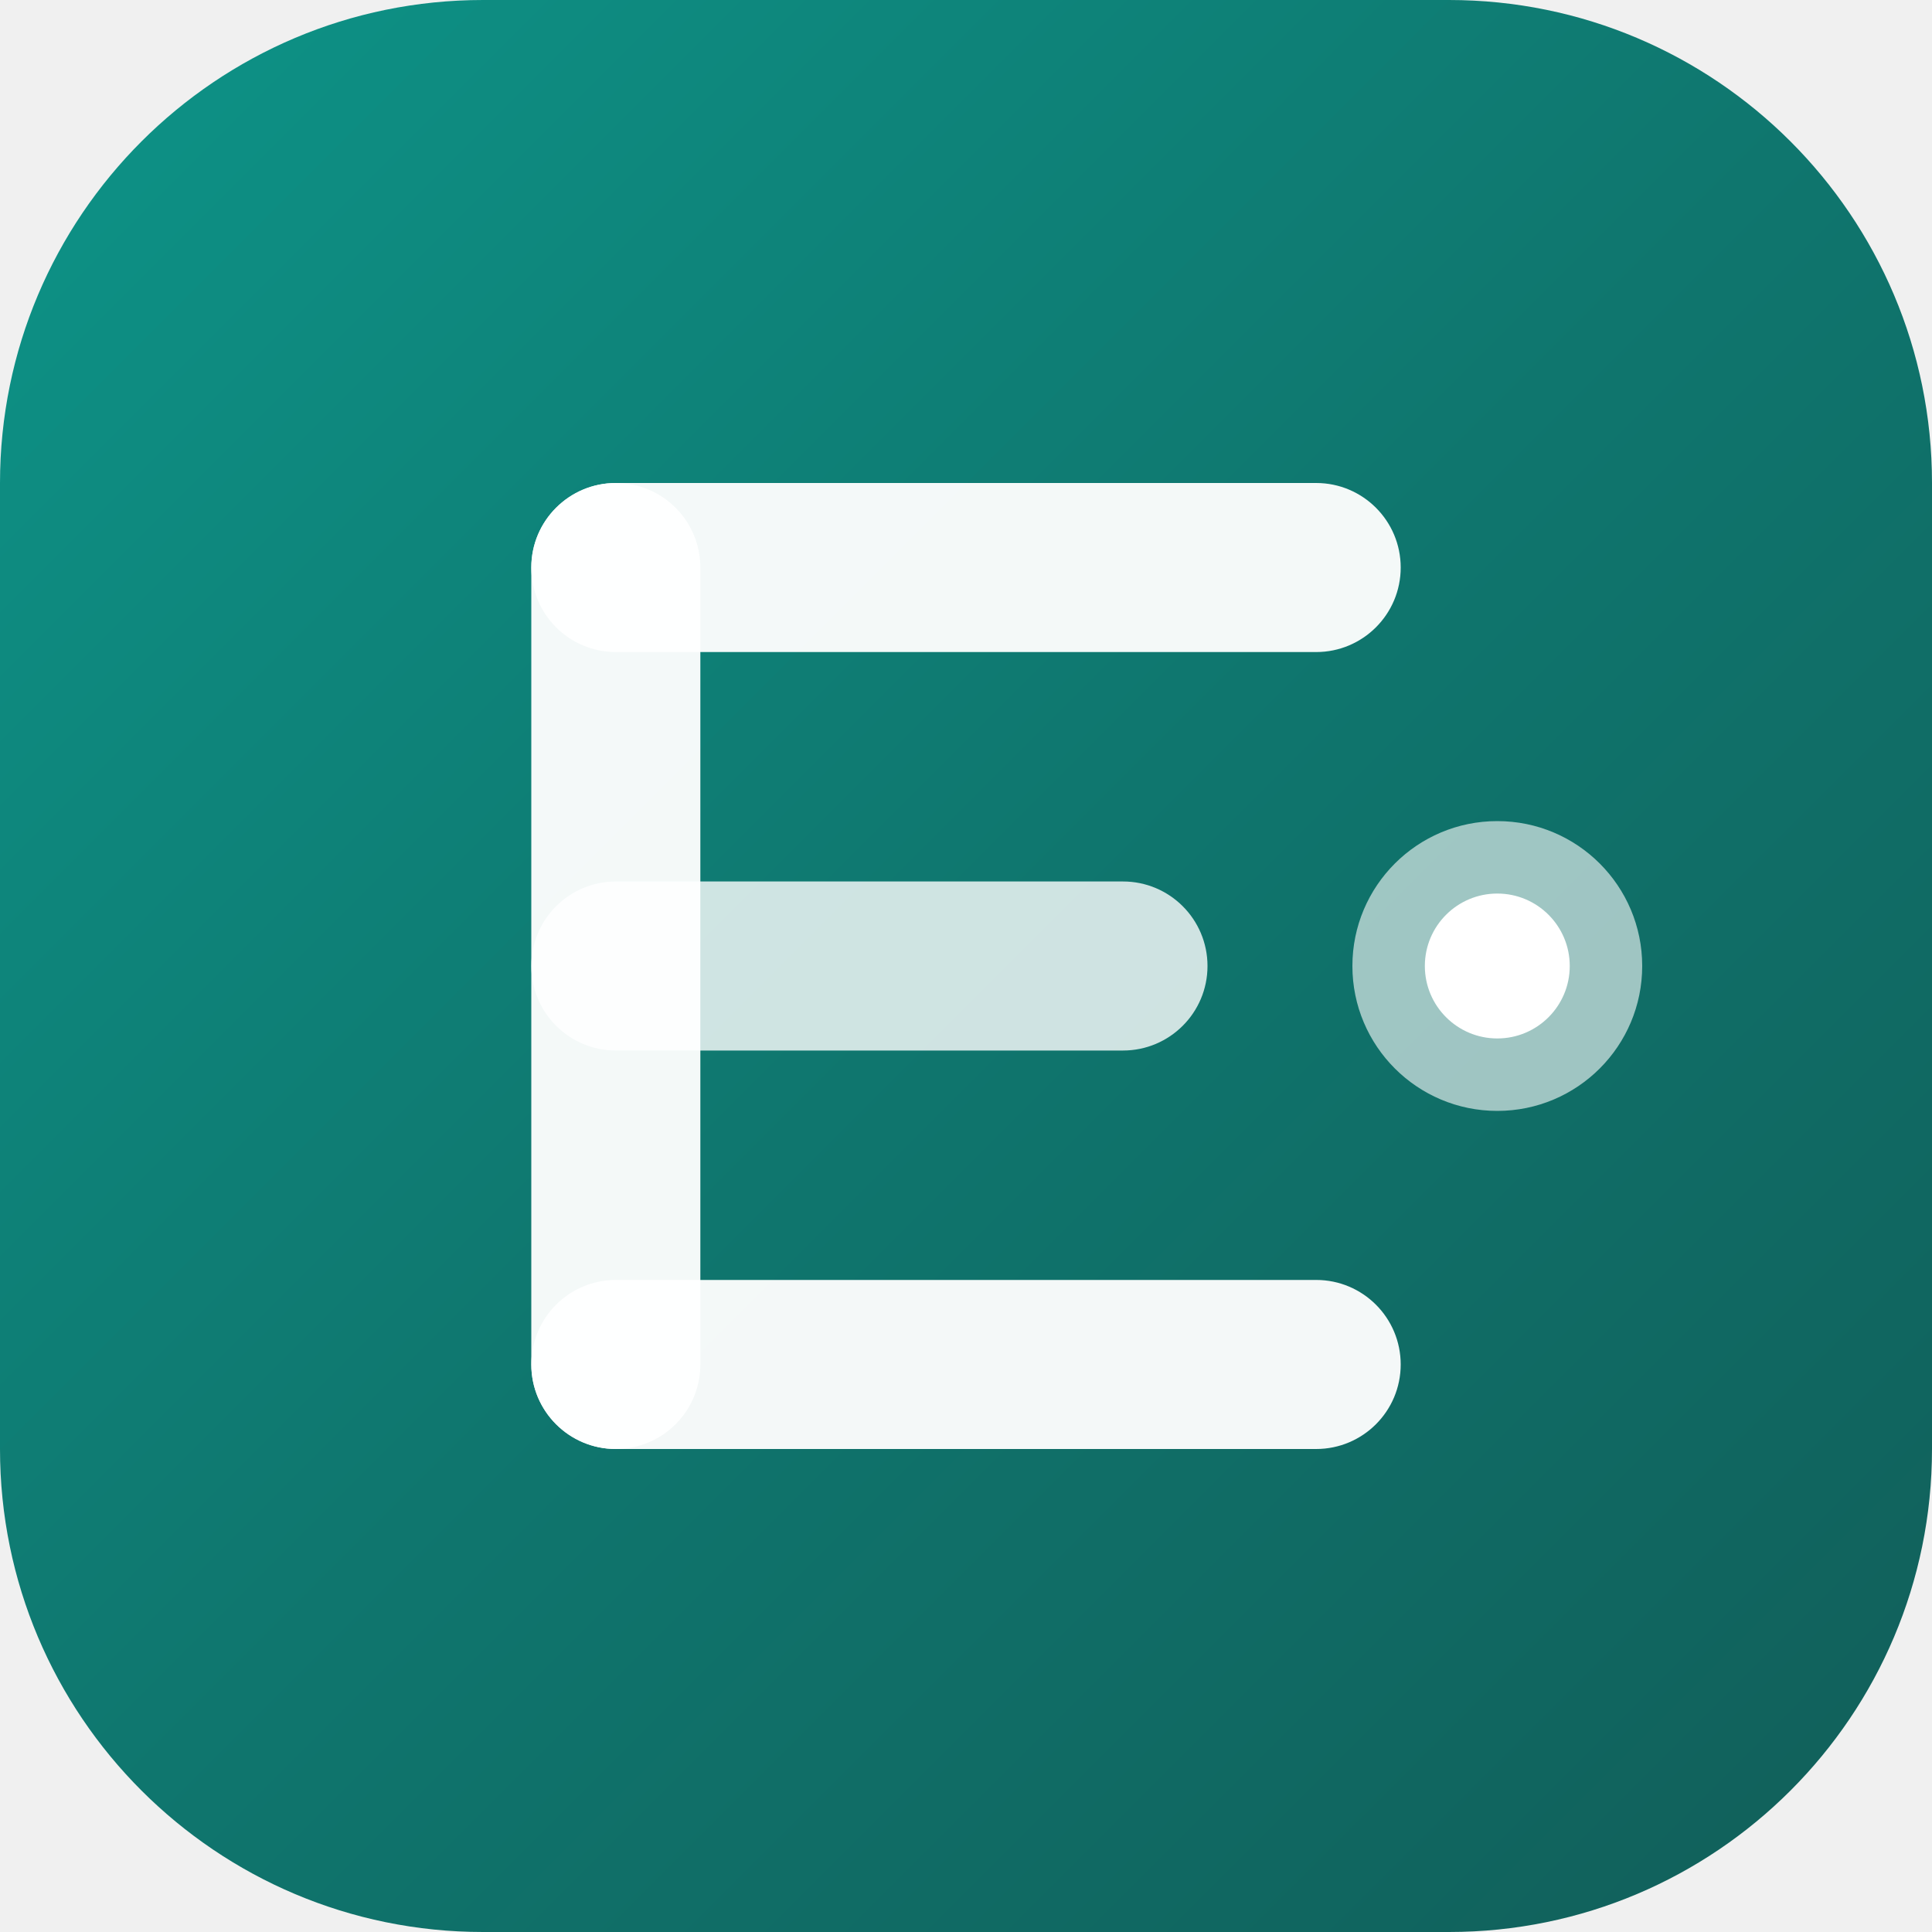
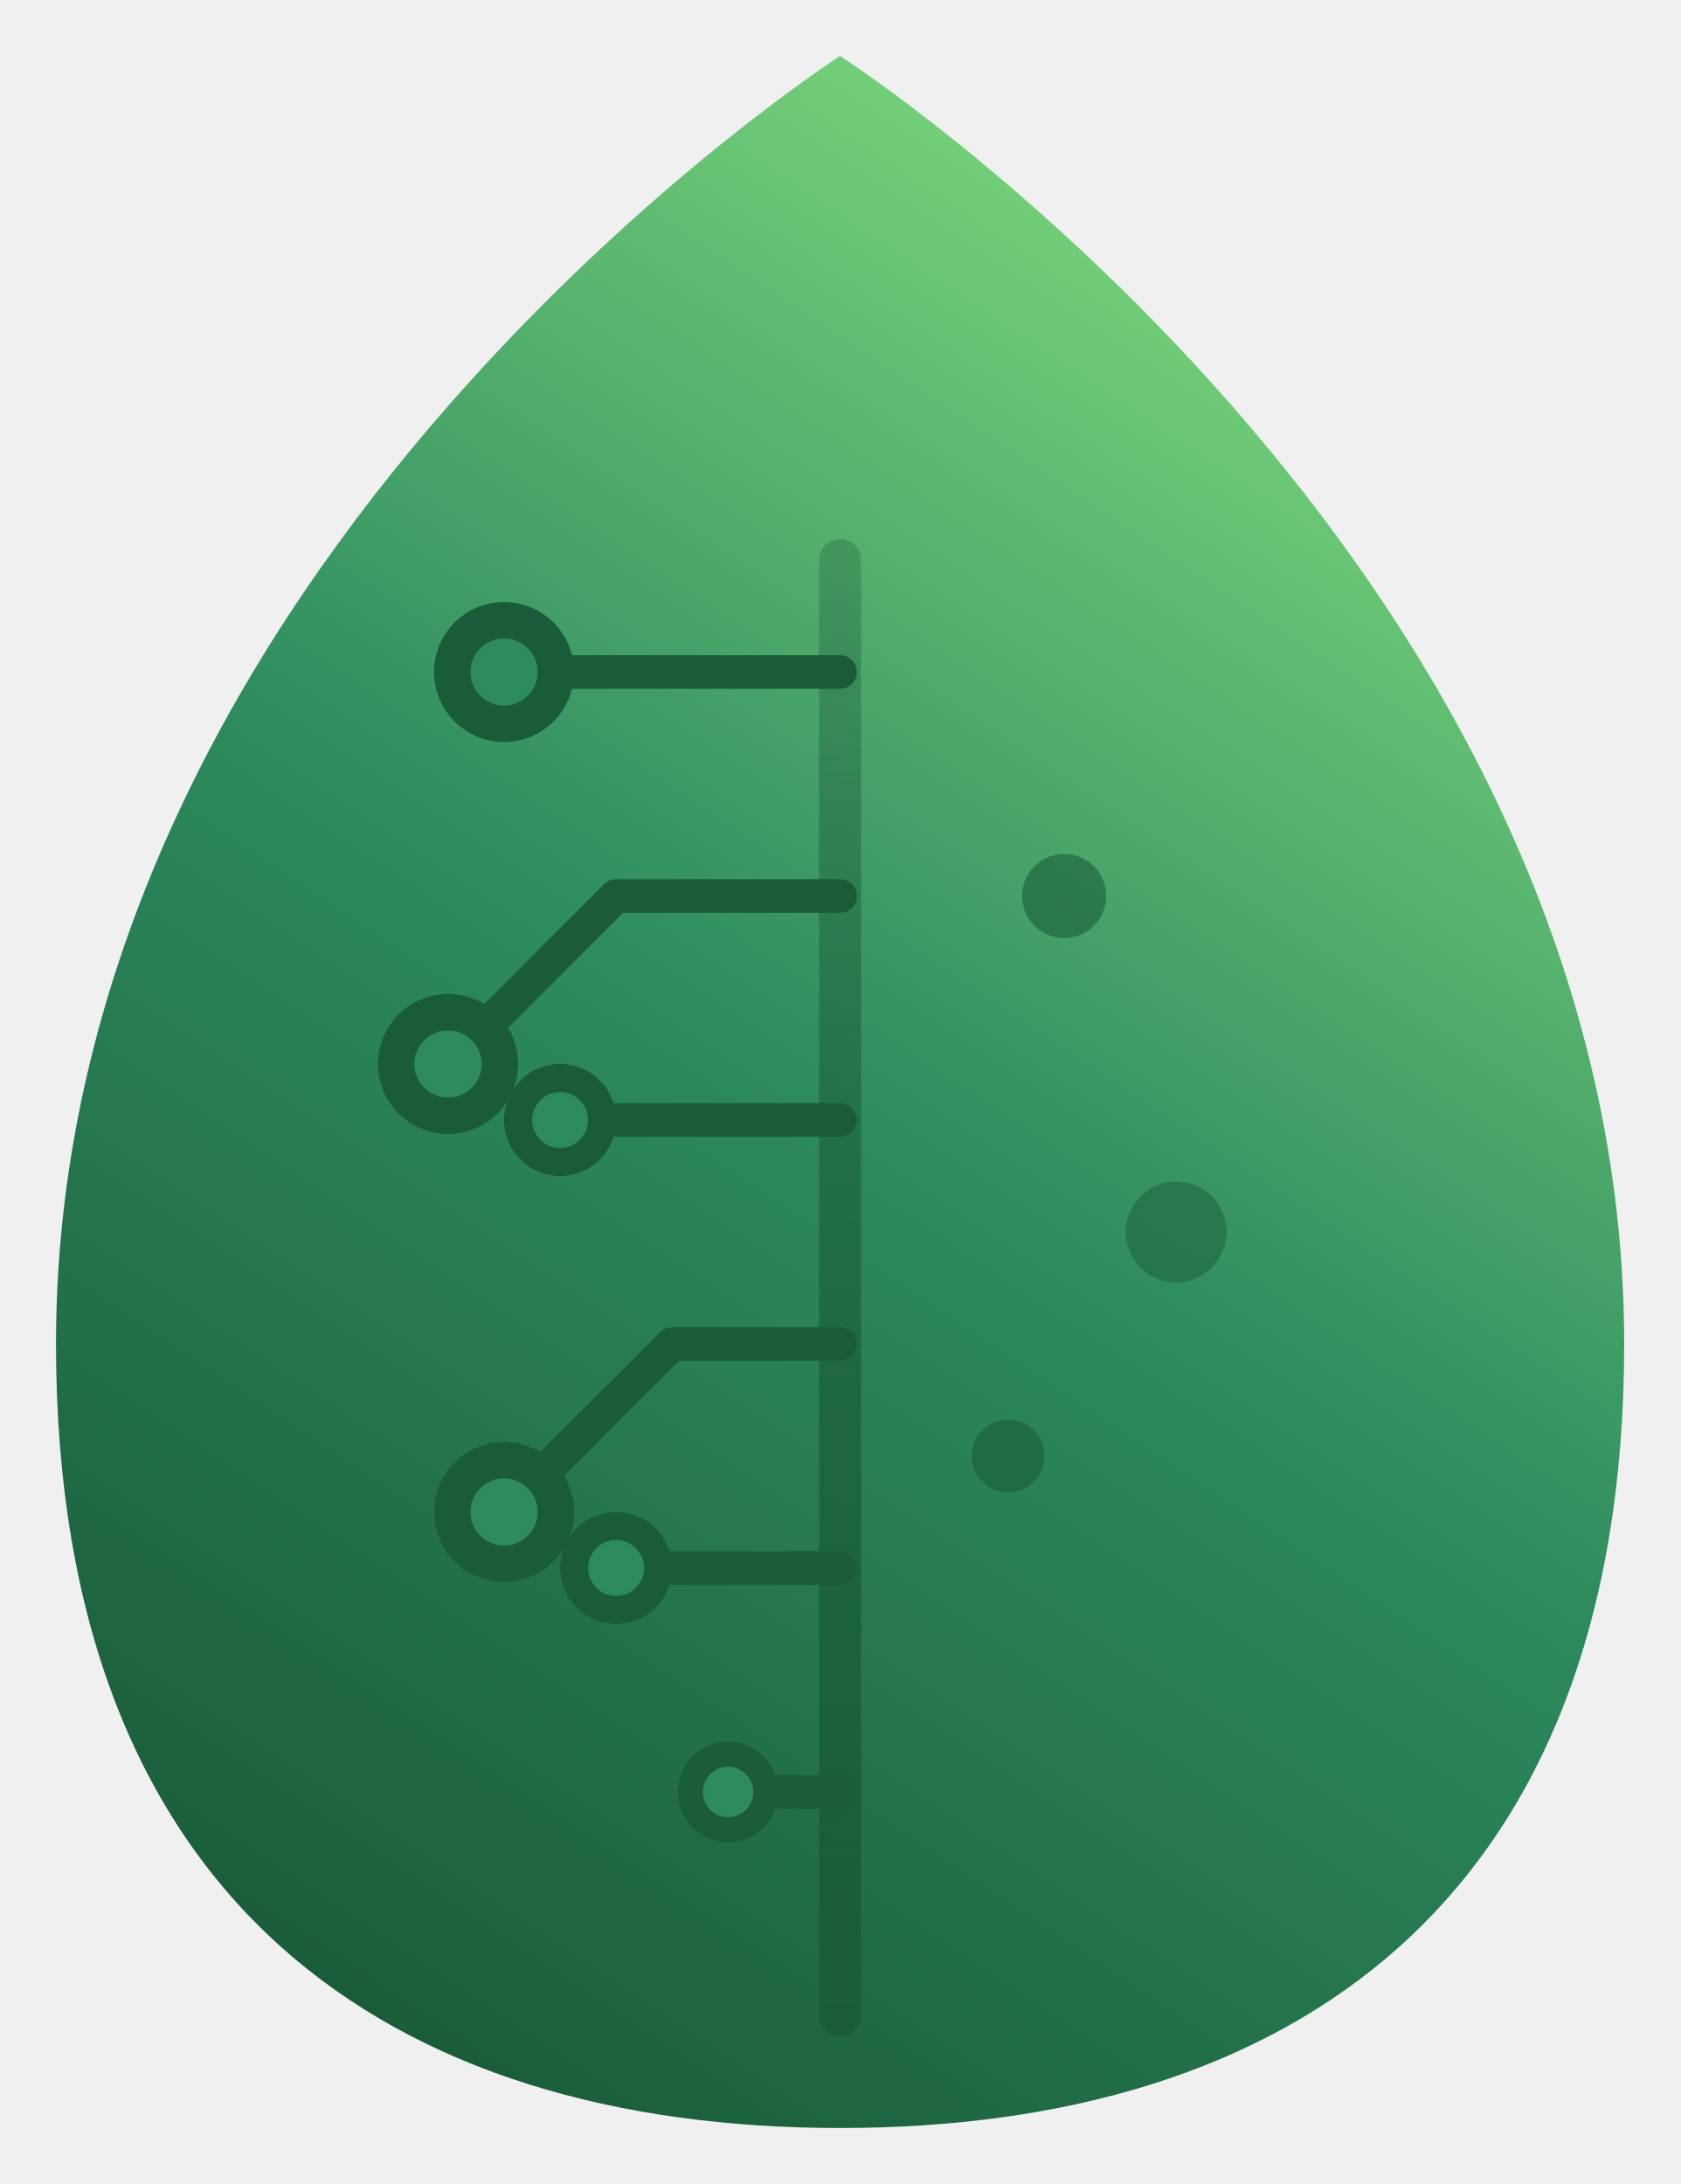
- <svg xmlns="http://www.w3.org/2000/svg" width="32" height="32" viewBox="0 0 40 40" fill="none">
-   <rect width="40" height="40" rx="10" fill="url(#g)" />
-   <rect x="11" y="10" width="18" height="3.5" rx="1.75" fill="#fff" opacity=".95" />
-   <rect x="11" y="18.25" width="14" height="3.5" rx="1.75" fill="#fff" opacity=".8" />
-   <rect x="11" y="26.5" width="18" height="3.5" rx="1.75" fill="#fff" opacity=".95" />
-   <rect x="11" y="10" width="3.5" height="20" rx="1.75" fill="#fff" opacity=".95" />
-   <circle cx="31" cy="20" r="3" fill="#fff" opacity=".6" />
-   <circle cx="31" cy="20" r="1.5" fill="#fff" />
+ <svg xmlns="http://www.w3.org/2000/svg" width="60" height="78" viewBox="0 0 60 78" fill="none">
+   <path d="M30 2C30 2 58 20 58 48C58 68 46 76 30 76C14 76 2 68 2 48C2 20 30 2 30 2Z" fill="url(#leaf-gradient)" />
+   <path d="M30 72V20" stroke="url(#vein-gradient)" stroke-width="1.5" stroke-linecap="round" />
+   <path d="M30 24H18" stroke="#1a5c3a" stroke-width="1.2" stroke-linecap="round" />
+   <circle cx="18" cy="24" r="2.5" fill="#1a5c3a" />
+   <circle cx="18" cy="24" r="1.2" fill="#2d8a5e" />
+   <path d="M30 32H22L16 38" stroke="#1a5c3a" stroke-width="1.2" stroke-linecap="round" stroke-linejoin="round" />
+   <circle cx="16" cy="38" r="2.5" fill="#1a5c3a" />
+   <circle cx="16" cy="38" r="1.2" fill="#2d8a5e" />
+   <path d="M30 40H20" stroke="#1a5c3a" stroke-width="1.2" stroke-linecap="round" />
+   <circle cx="20" cy="40" r="2" fill="#1a5c3a" />
+   <circle cx="20" cy="40" r="1" fill="#2d8a5e" />
+   <path d="M30 48H24L18 54" stroke="#1a5c3a" stroke-width="1.2" stroke-linecap="round" stroke-linejoin="round" />
+   <circle cx="18" cy="54" r="2.5" fill="#1a5c3a" />
+   <circle cx="18" cy="54" r="1.2" fill="#2d8a5e" />
+   <path d="M30 56H22" stroke="#1a5c3a" stroke-width="1.2" stroke-linecap="round" />
+   <circle cx="22" cy="56" r="2" fill="#1a5c3a" />
+   <circle cx="22" cy="56" r="1" fill="#2d8a5e" />
+   <path d="M30 64H26" stroke="#1a5c3a" stroke-width="1.2" stroke-linecap="round" />
+   <circle cx="26" cy="64" r="1.8" fill="#1a5c3a" />
+   <circle cx="26" cy="64" r="0.9" fill="#2d8a5e" />
+   <circle cx="38" cy="32" r="1.5" fill="#1a5c3a" opacity="0.6" />
+   <circle cx="42" cy="44" r="1.8" fill="#1a5c3a" opacity="0.5" />
+   <circle cx="36" cy="52" r="1.3" fill="#1a5c3a" opacity="0.6" />
  <defs>
-     <linearGradient id="g" x1="0" y1="0" x2="40" y2="40" gradientUnits="userSpaceOnUse">
-       <stop stop-color="#0d9488" />
-       <stop offset=".5" stop-color="#0f766e" />
-       <stop offset="1" stop-color="#115e59" />
+     <linearGradient id="leaf-gradient" x1="10" y1="70" x2="50" y2="10" gradientUnits="userSpaceOnUse">
+       <stop stop-color="#1a5c3a" />
+       <stop offset="0.5" stop-color="#2d8a5e" />
+       <stop offset="1" stop-color="#7dd87d" />
+     </linearGradient>
+     <linearGradient id="vein-gradient" x1="30" y1="72" x2="30" y2="20" gradientUnits="userSpaceOnUse">
+       <stop stop-color="#1a5c3a" />
+       <stop offset="1" stop-color="#1a5c3a" stop-opacity="0.3" />
    </linearGradient>
  </defs>
</svg>
